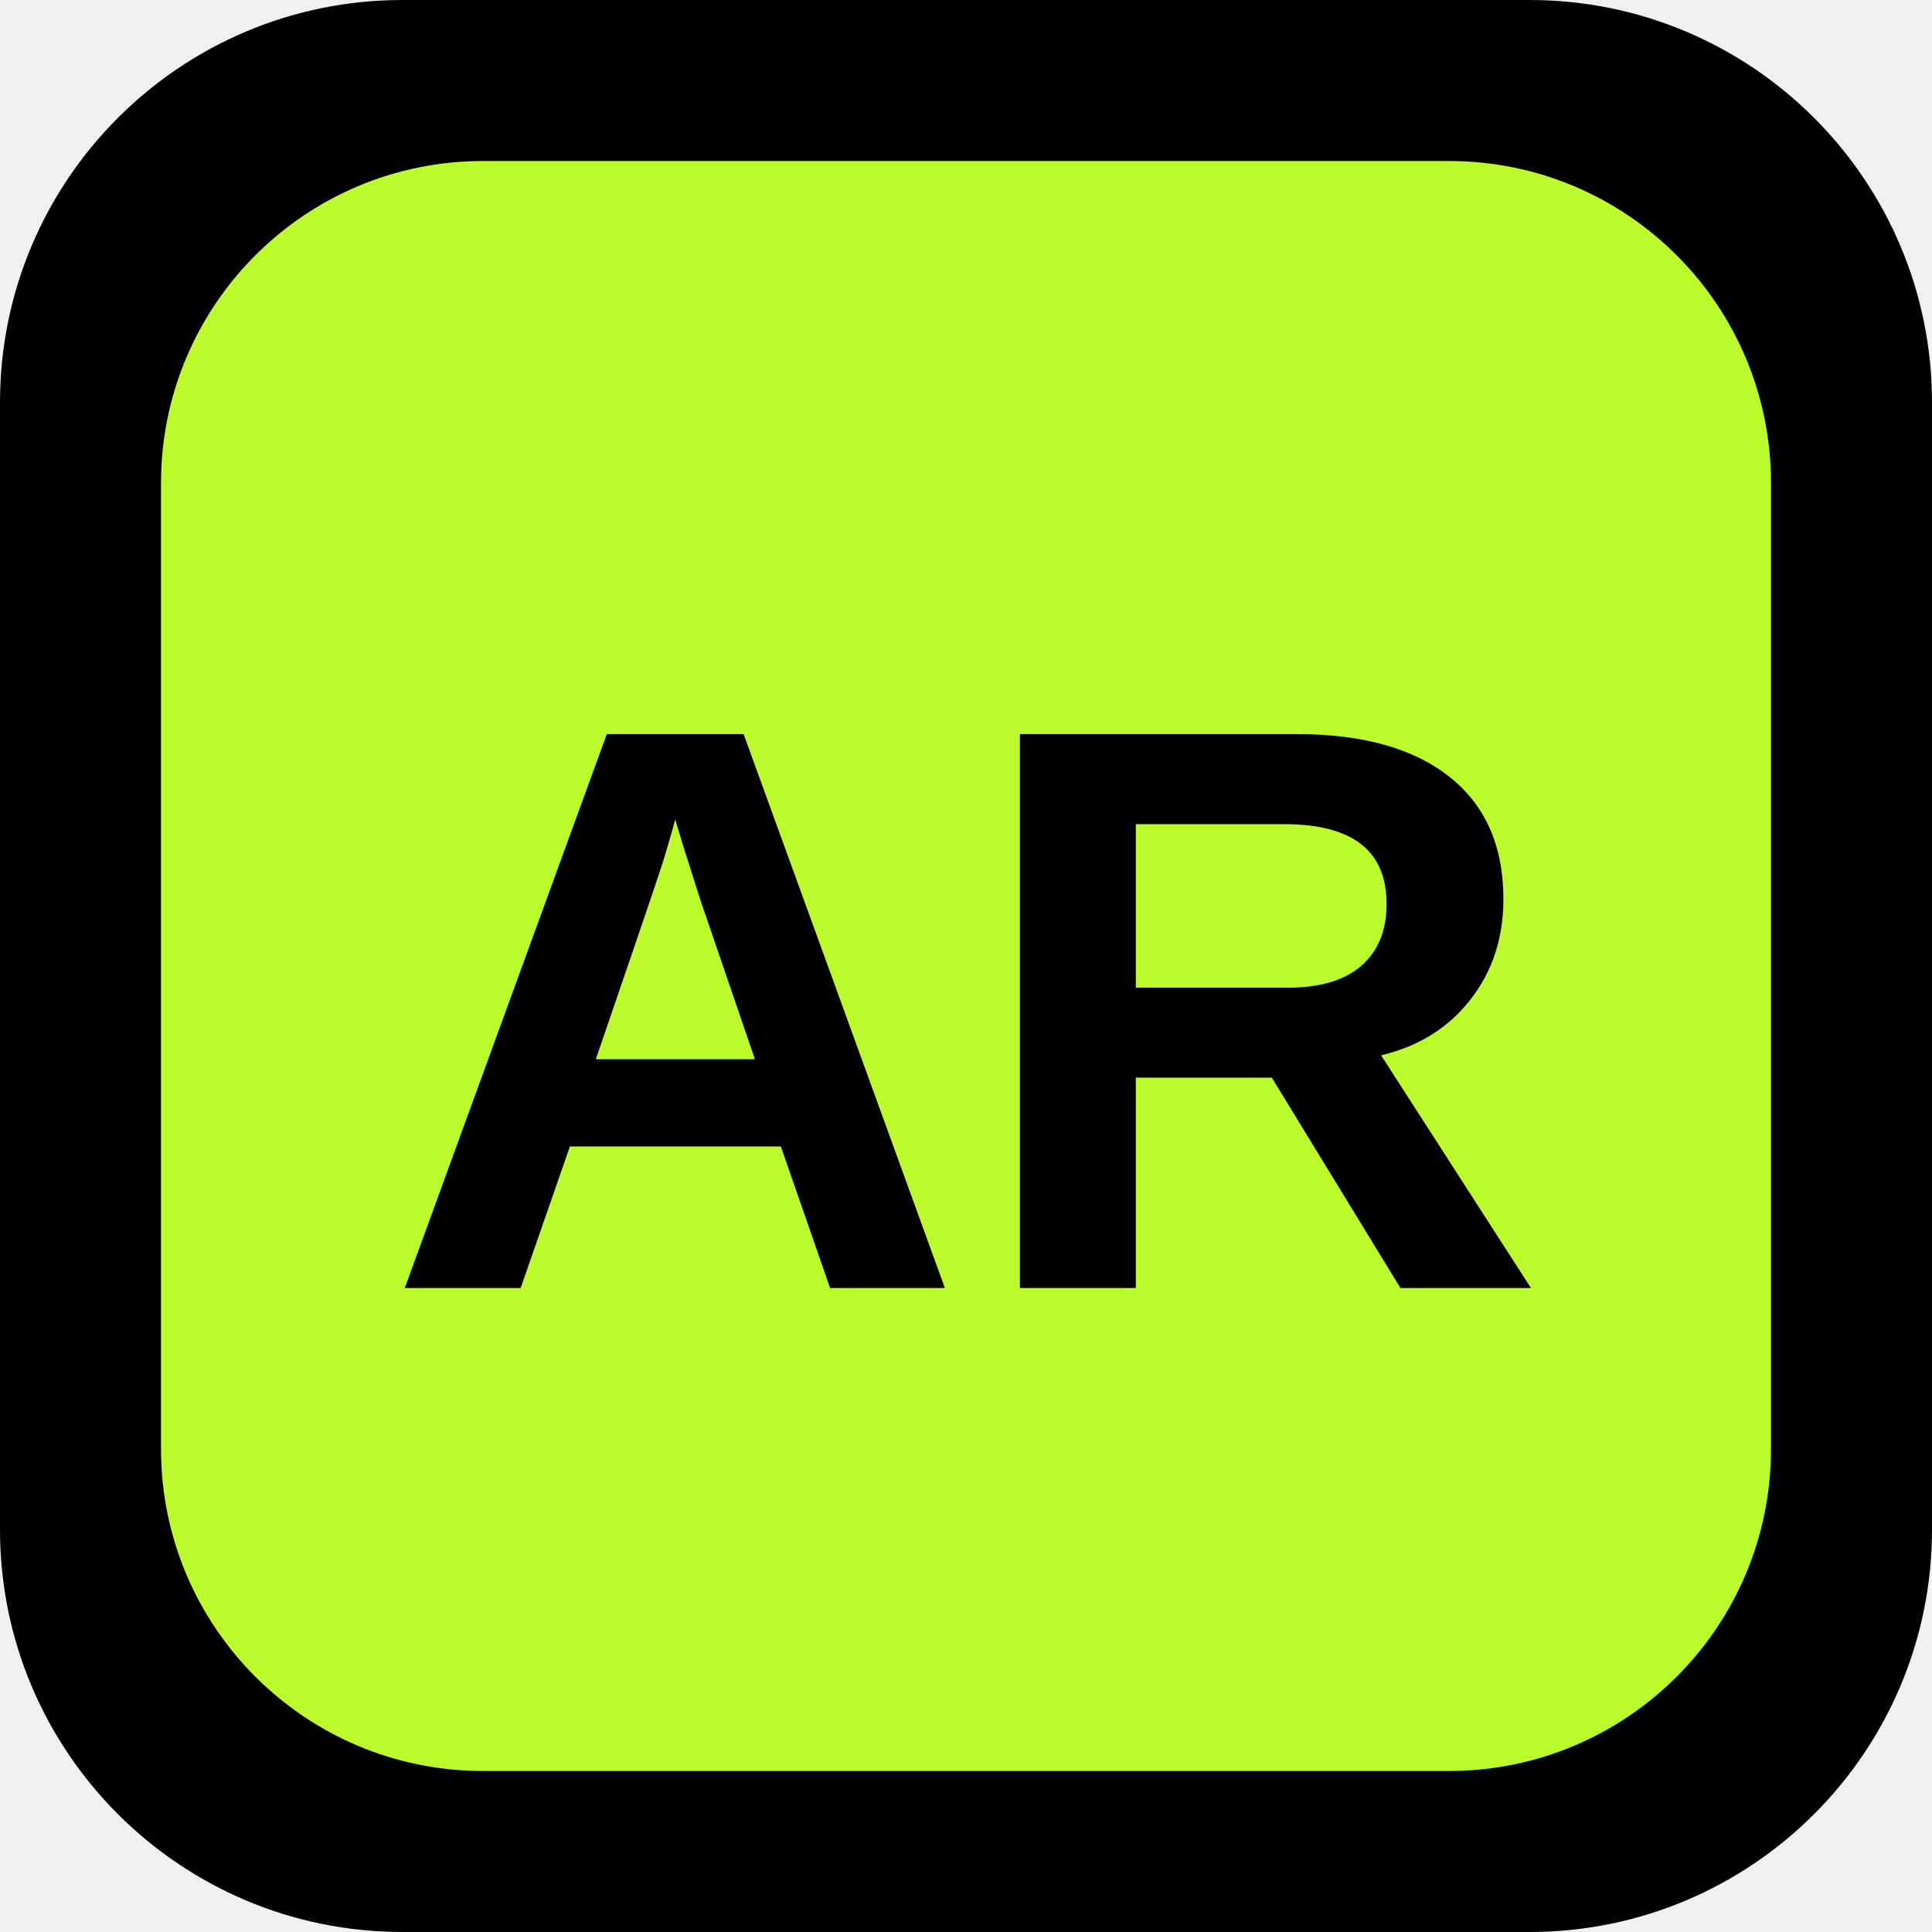
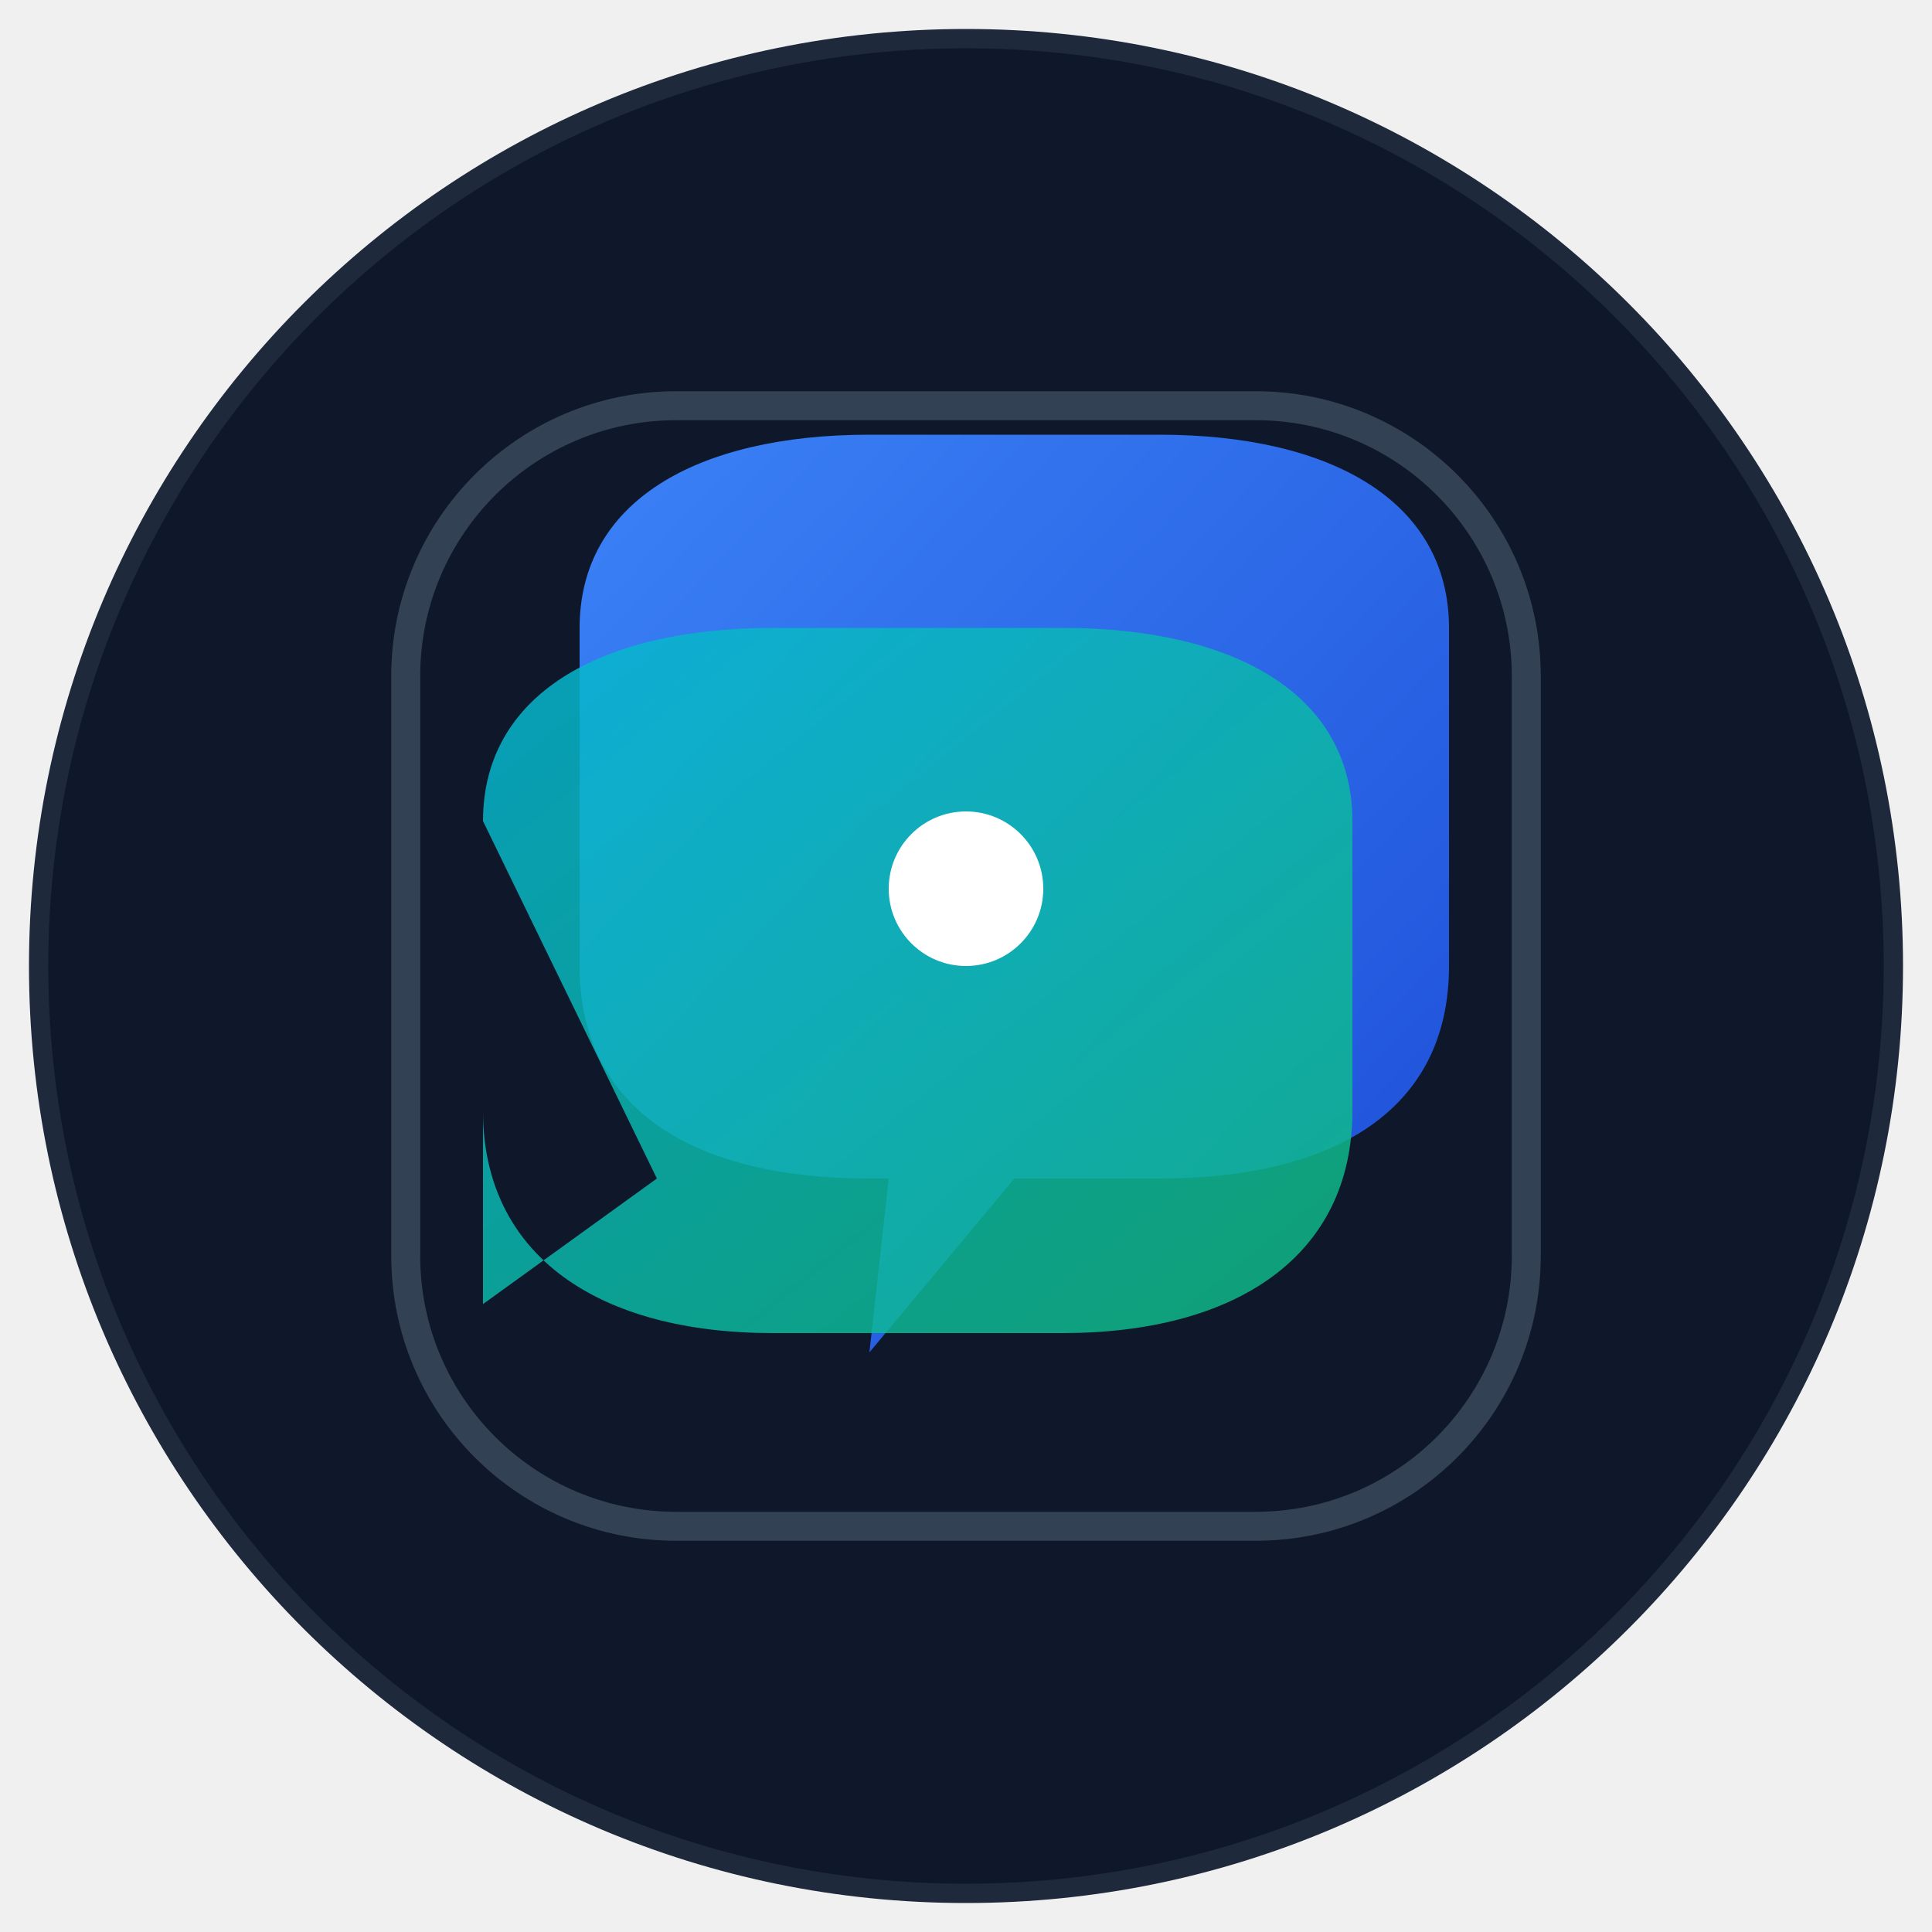
- <svg xmlns="http://www.w3.org/2000/svg" viewBox="0 0 192 192" width="192" height="192">
-   <rect width="192" height="192" rx="40" fill="#000000" />
-   <rect x="16" y="16" width="160" height="160" rx="32" fill="#BBFB2B" />
-   <text x="96" y="128" font-family="Arial,sans-serif" font-weight="900" font-size="80" text-anchor="middle" fill="#000000">AR</text>
+ <svg xmlns="http://www.w3.org/2000/svg" viewBox="0 0 200 200">
+   <defs>
+     <linearGradient id="b1-midnight" x1="0%" y1="0%" x2="100%" y2="100%">
+       <stop offset="0%" stop-color="#3b82f6" />
+       <stop offset="100%" stop-color="#1d4ed8" />
+     </linearGradient>
+     <linearGradient id="b2-midnight" x1="0%" y1="0%" x2="100%" y2="100%">
+       <stop offset="0%" stop-color="#06b6d4" />
+       <stop offset="100%" stop-color="#10b981" />
+     </linearGradient>
+   </defs>
+   <circle cx="100" cy="100" r="96" fill="#0f172a" stroke="#1e293b" stroke-width="2" />
+   <rect x="42" y="42" width="116" height="116" rx="28" fill="none" stroke="#334155" stroke-width="3" />
+   <path d="M 60 65 C 60 52 72 45 90 45 L 120 45 C 138 45 150 52 150 65 L 150 100 C 150 115 138 122 120 122 L 105 122 L 90 140 L 92 122 L 90 122 C 72 122 60 115 60 100 Z" fill="url(#b1-midnight)" />
+   <path d="M 50 85 C 50 72 62 65 80 65 L 110 65 C 128 65 140 72 140 85 L 140 115 C 140 130 128 138 110 138 L 80 138 C 62 138 50 130 50 115 L 50 135 L 68 122 Z" fill="url(#b2-midnight)" opacity="0.85" />
+   <circle cx="100" cy="92" r="8" fill="#ffffff" />
</svg>
